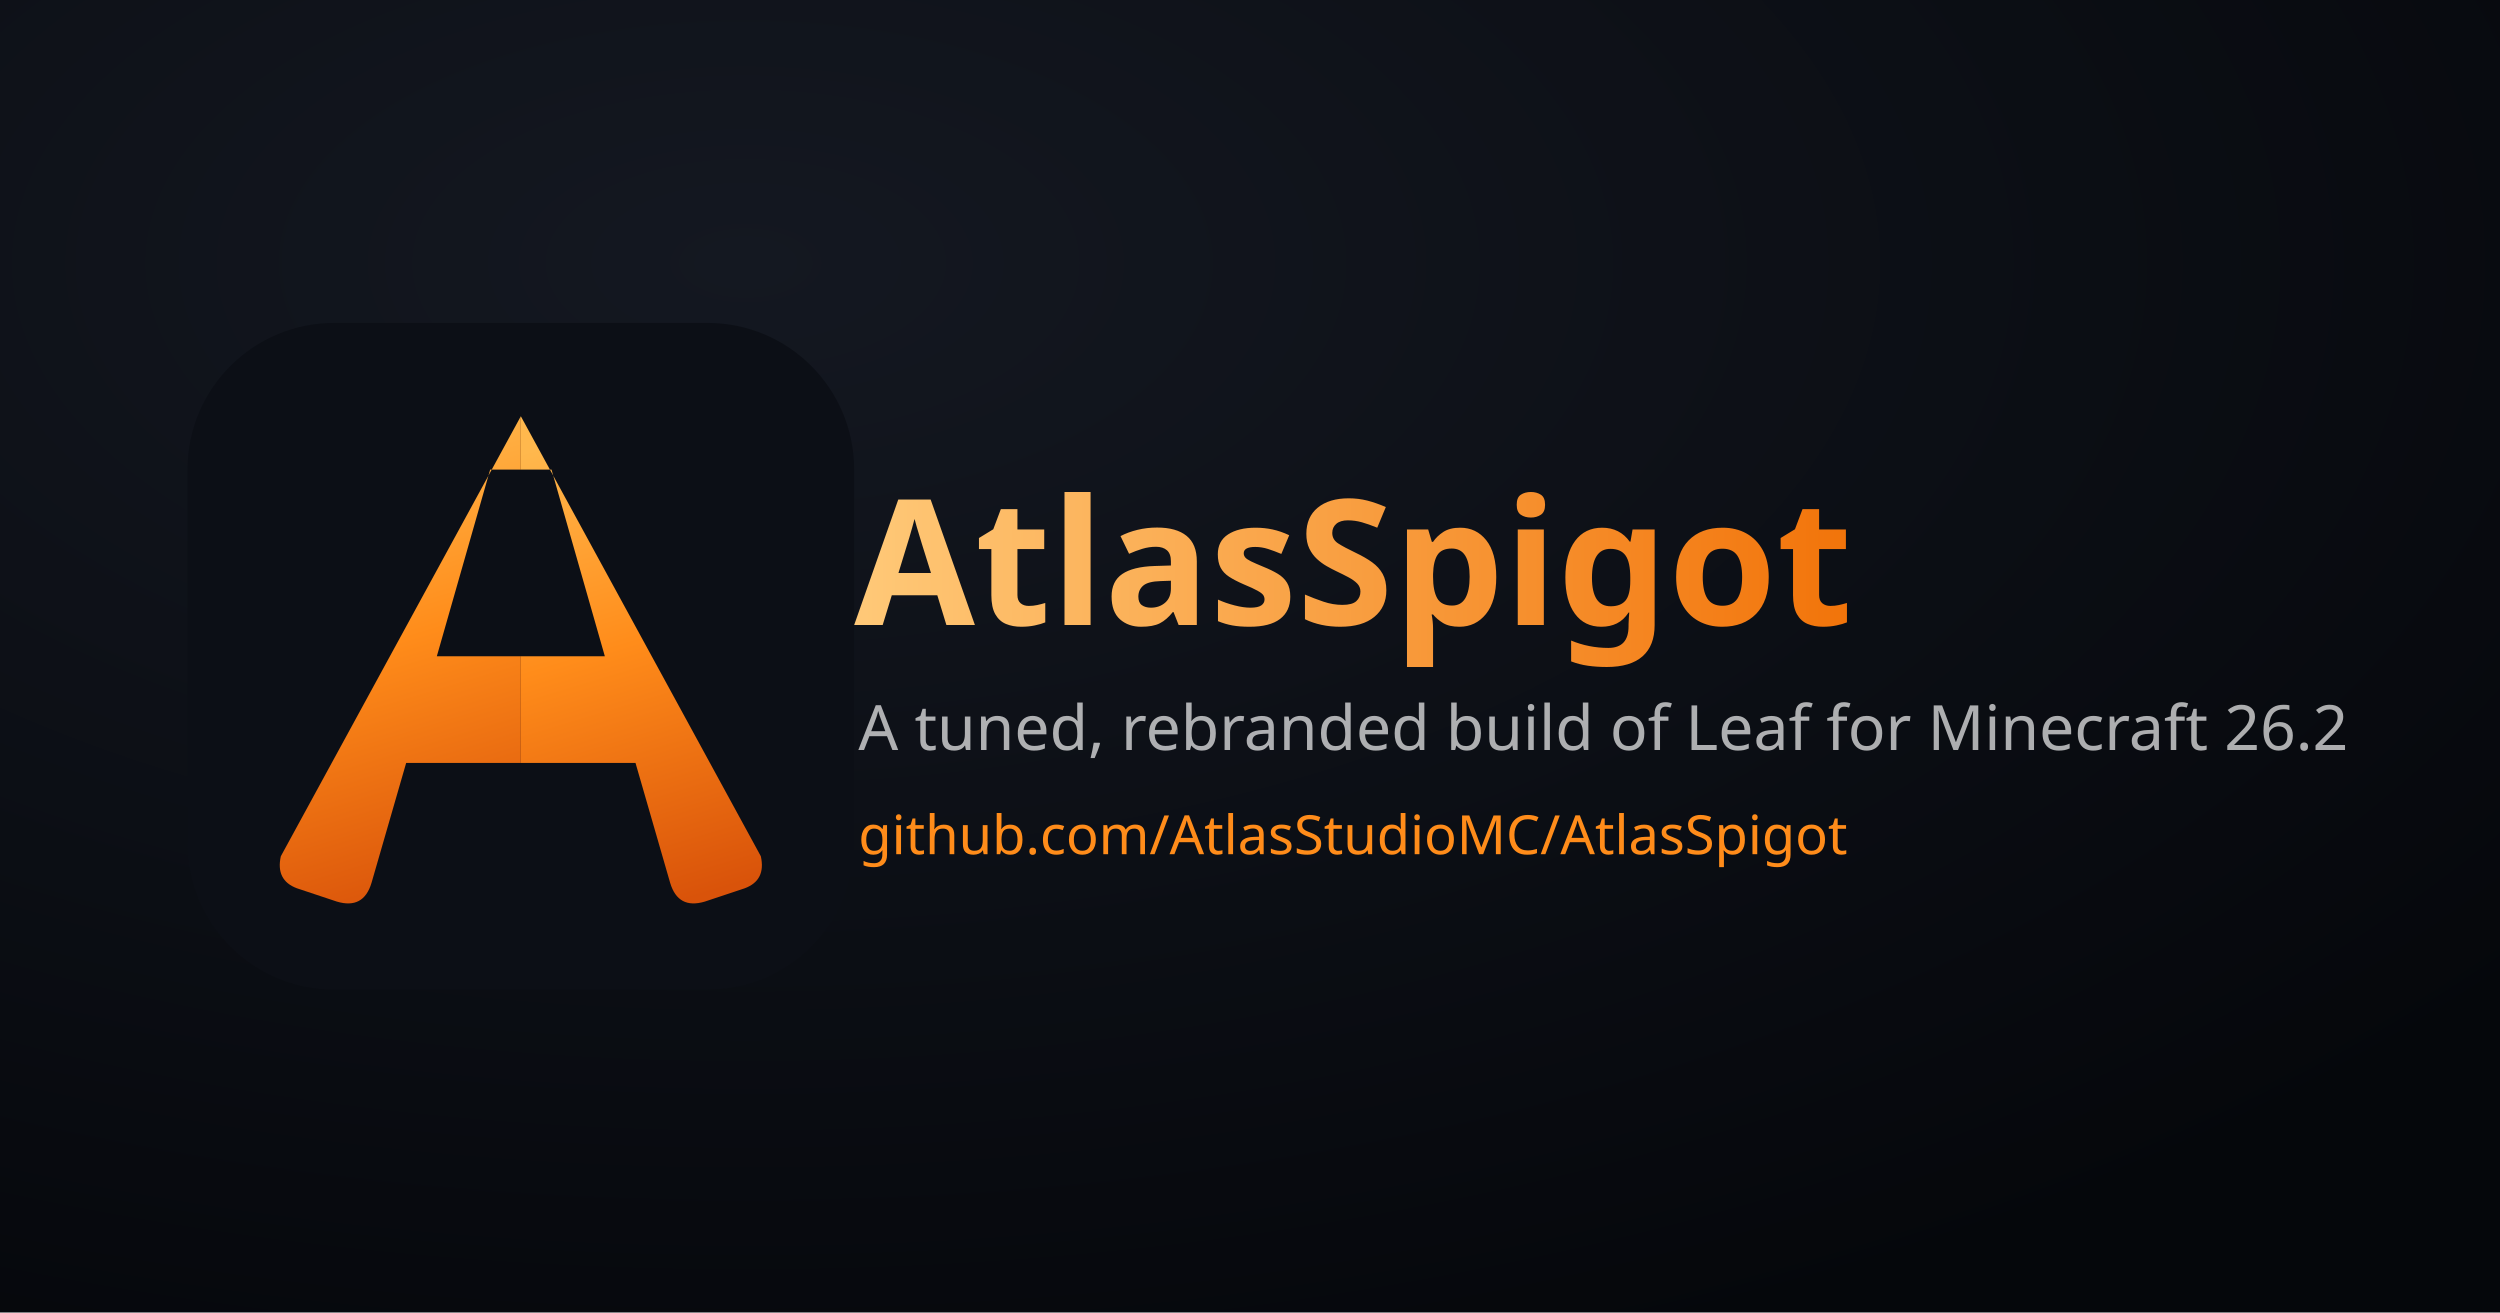
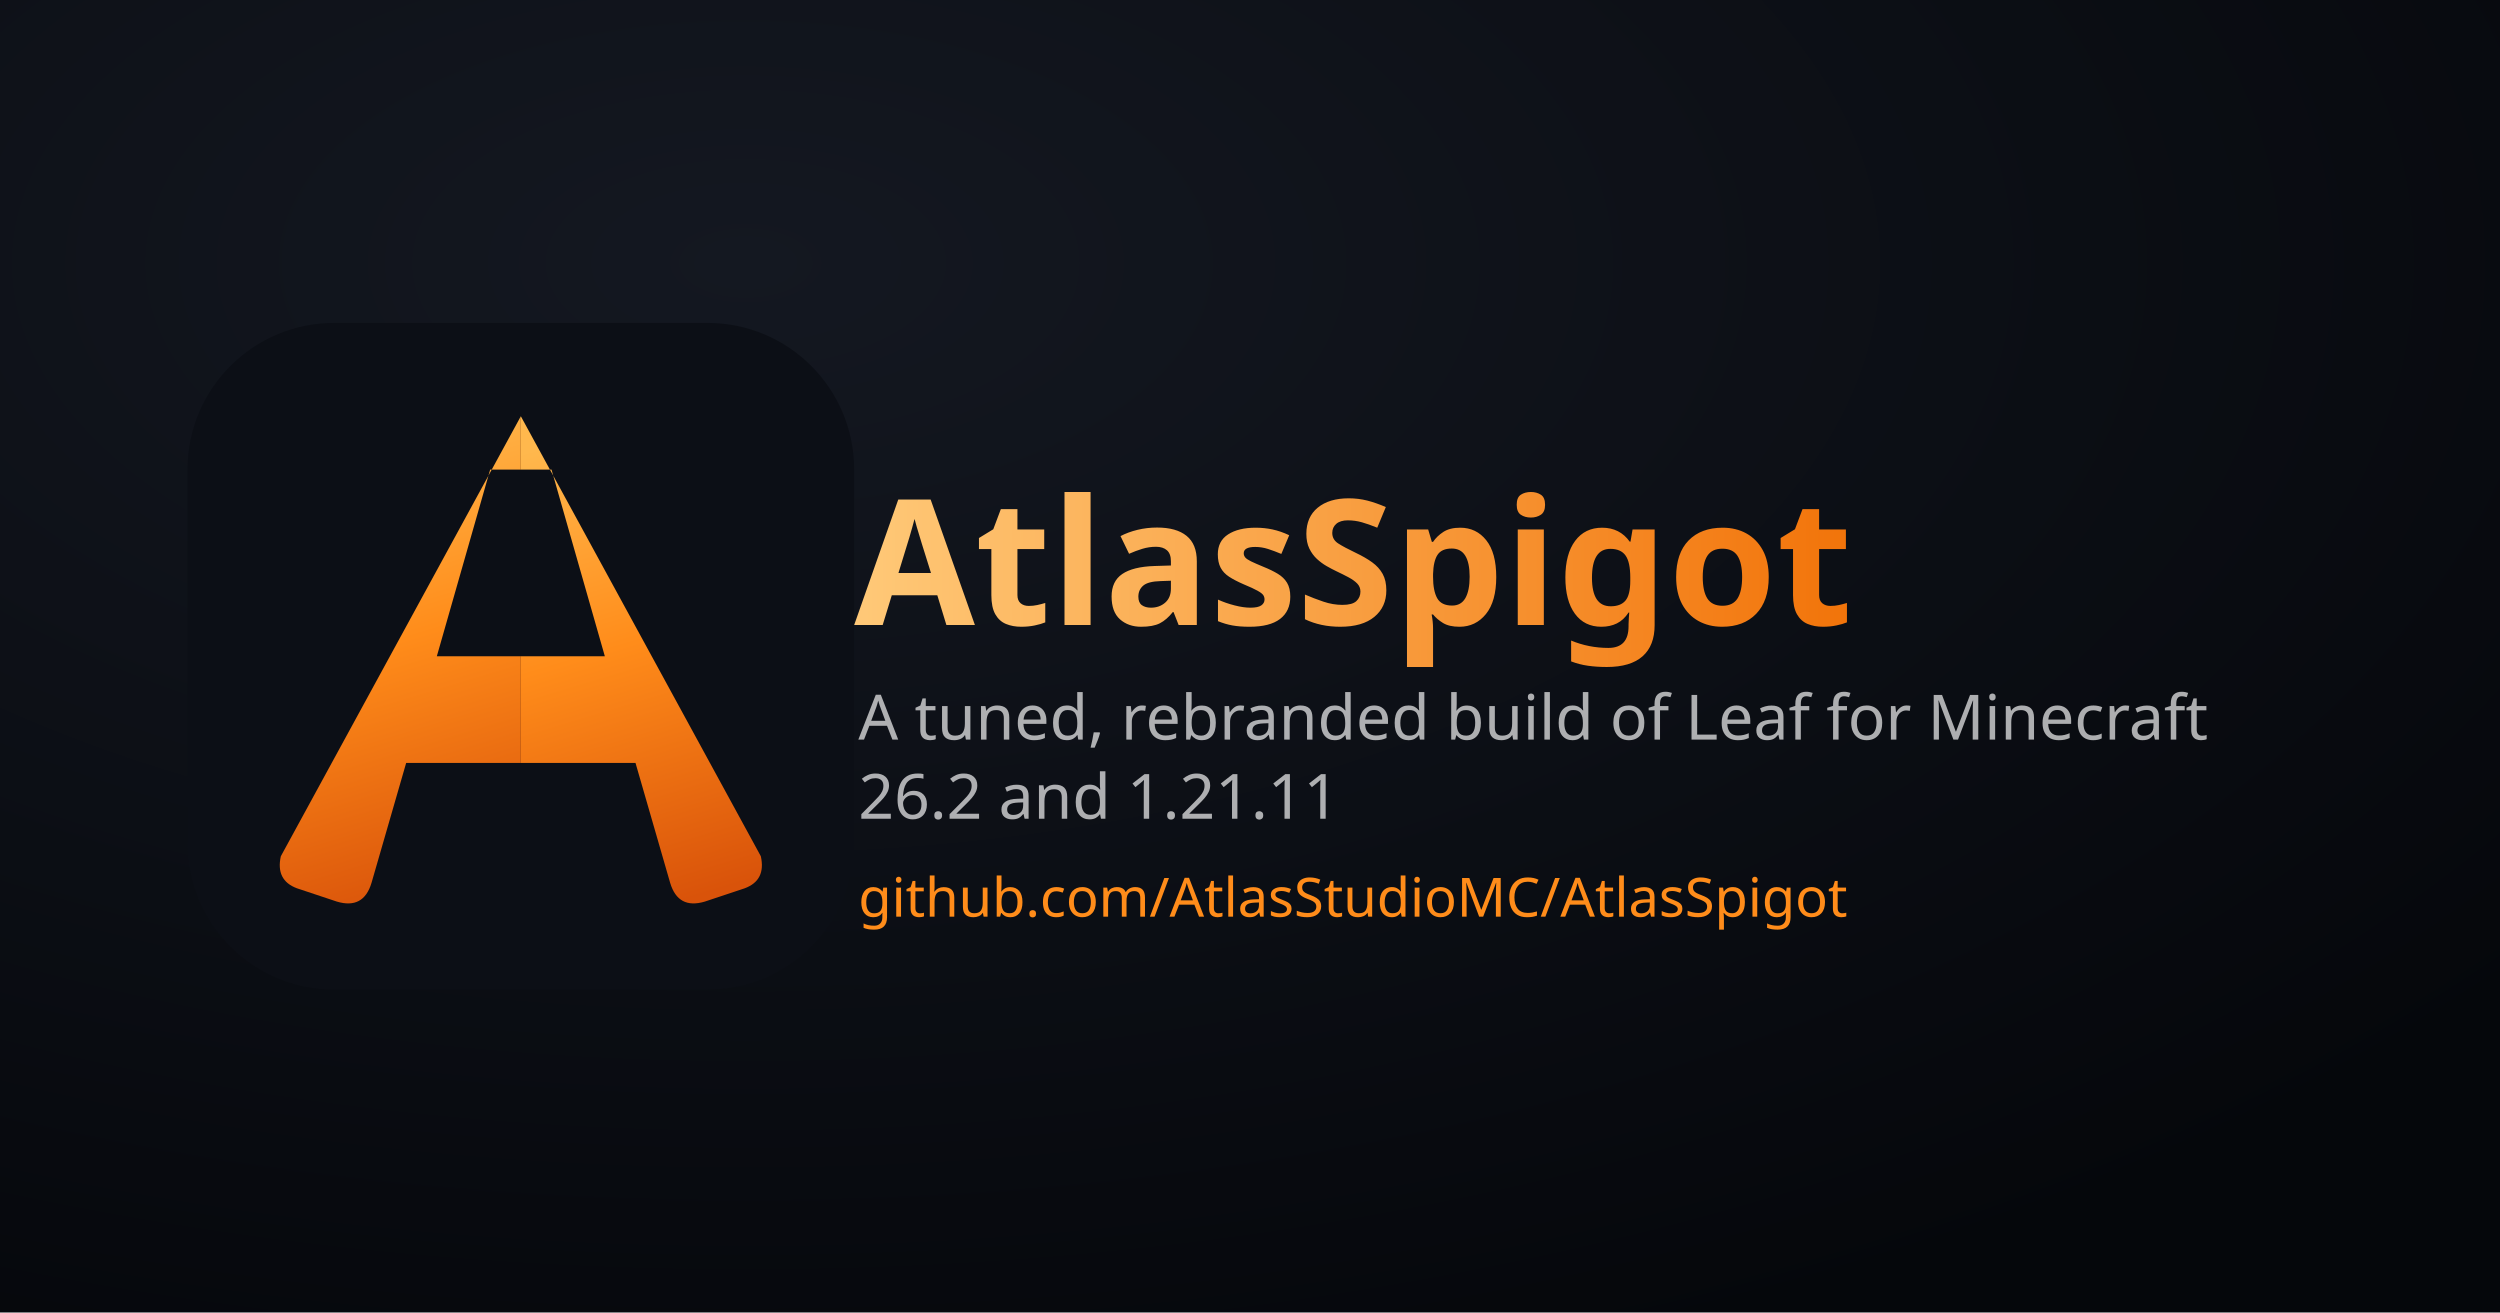
<svg xmlns="http://www.w3.org/2000/svg" width="1200" height="630" viewBox="0 0 1200 630">
  <defs>
    <radialGradient id="bg" cx="30%" cy="20%" r="90%">
      <stop offset="0%" stop-color="#141821" />
      <stop offset="100%" stop-color="#05070b" />
    </radialGradient>
    <linearGradient id="a" x1="50%" y1="0%" x2="65%" y2="100%">
      <stop offset="0%" stop-color="#ffb84d" />
      <stop offset="45%" stop-color="#ff8c1a" />
      <stop offset="100%" stop-color="#d9530a" />
    </linearGradient>
    <linearGradient id="text" x1="0%" y1="0%" x2="100%" y2="0%">
      <stop offset="0%" stop-color="#ffc978" />
      <stop offset="100%" stop-color="#f2740a" />
    </linearGradient>
  </defs>
  <rect width="1200" height="630" fill="url(#bg)" />
  <g transform="translate(90, 155) scale(0.64)">
    <rect width="500" height="500" rx="110" fill="#0c0f16" />
    <path d="       M 250 70       L 430 400       Q 434 418 418 424       L 388 434       Q 368 440 362 420       L 336 330       L 250 330       L 250 250       L 313 250       L 273 110       L 250 110       Z" fill="url(#a)" />
    <path d="       M 250 70       L 70 400       Q 66 418 82 424       L 112 434       Q 132 440 138 420       L 164 330       L 250 330       L 250 250       L 187 250       L 227 110       L 250 110       Z" fill="url(#a)" />
  </g>
  <text x="410" y="300" font-family="Poppins, sans-serif" font-weight="700" font-size="84" fill="url(#text)">AtlasSpigot</text>
-   <text x="412" y="360" font-family="Poppins, sans-serif" font-weight="400" font-size="30" fill="#ffffffaa">A tuned, rebranded build of Leaf for Minecraft 26.2</text>
-   <text x="412" y="410" font-family="Poppins, sans-serif" font-weight="400" font-size="26" fill="#ff8c1a">github.com/AtlasStudioMC/AtlasSpigot</text>
+   <text x="412" y="355" font-family="Poppins, sans-serif" font-weight="400" font-size="30" fill="#ffffffaa">A tuned, rebranded build of Leaf for Minecraft</text>
+   <text x="412" y="393" font-family="Poppins, sans-serif" font-weight="400" font-size="30" fill="#ffffffaa">26.2 and 1.21.11</text>
+   <text x="412" y="440" font-family="Poppins, sans-serif" font-weight="400" font-size="26" fill="#ff8c1a">github.com/AtlasStudioMC/AtlasSpigot</text>
</svg>
